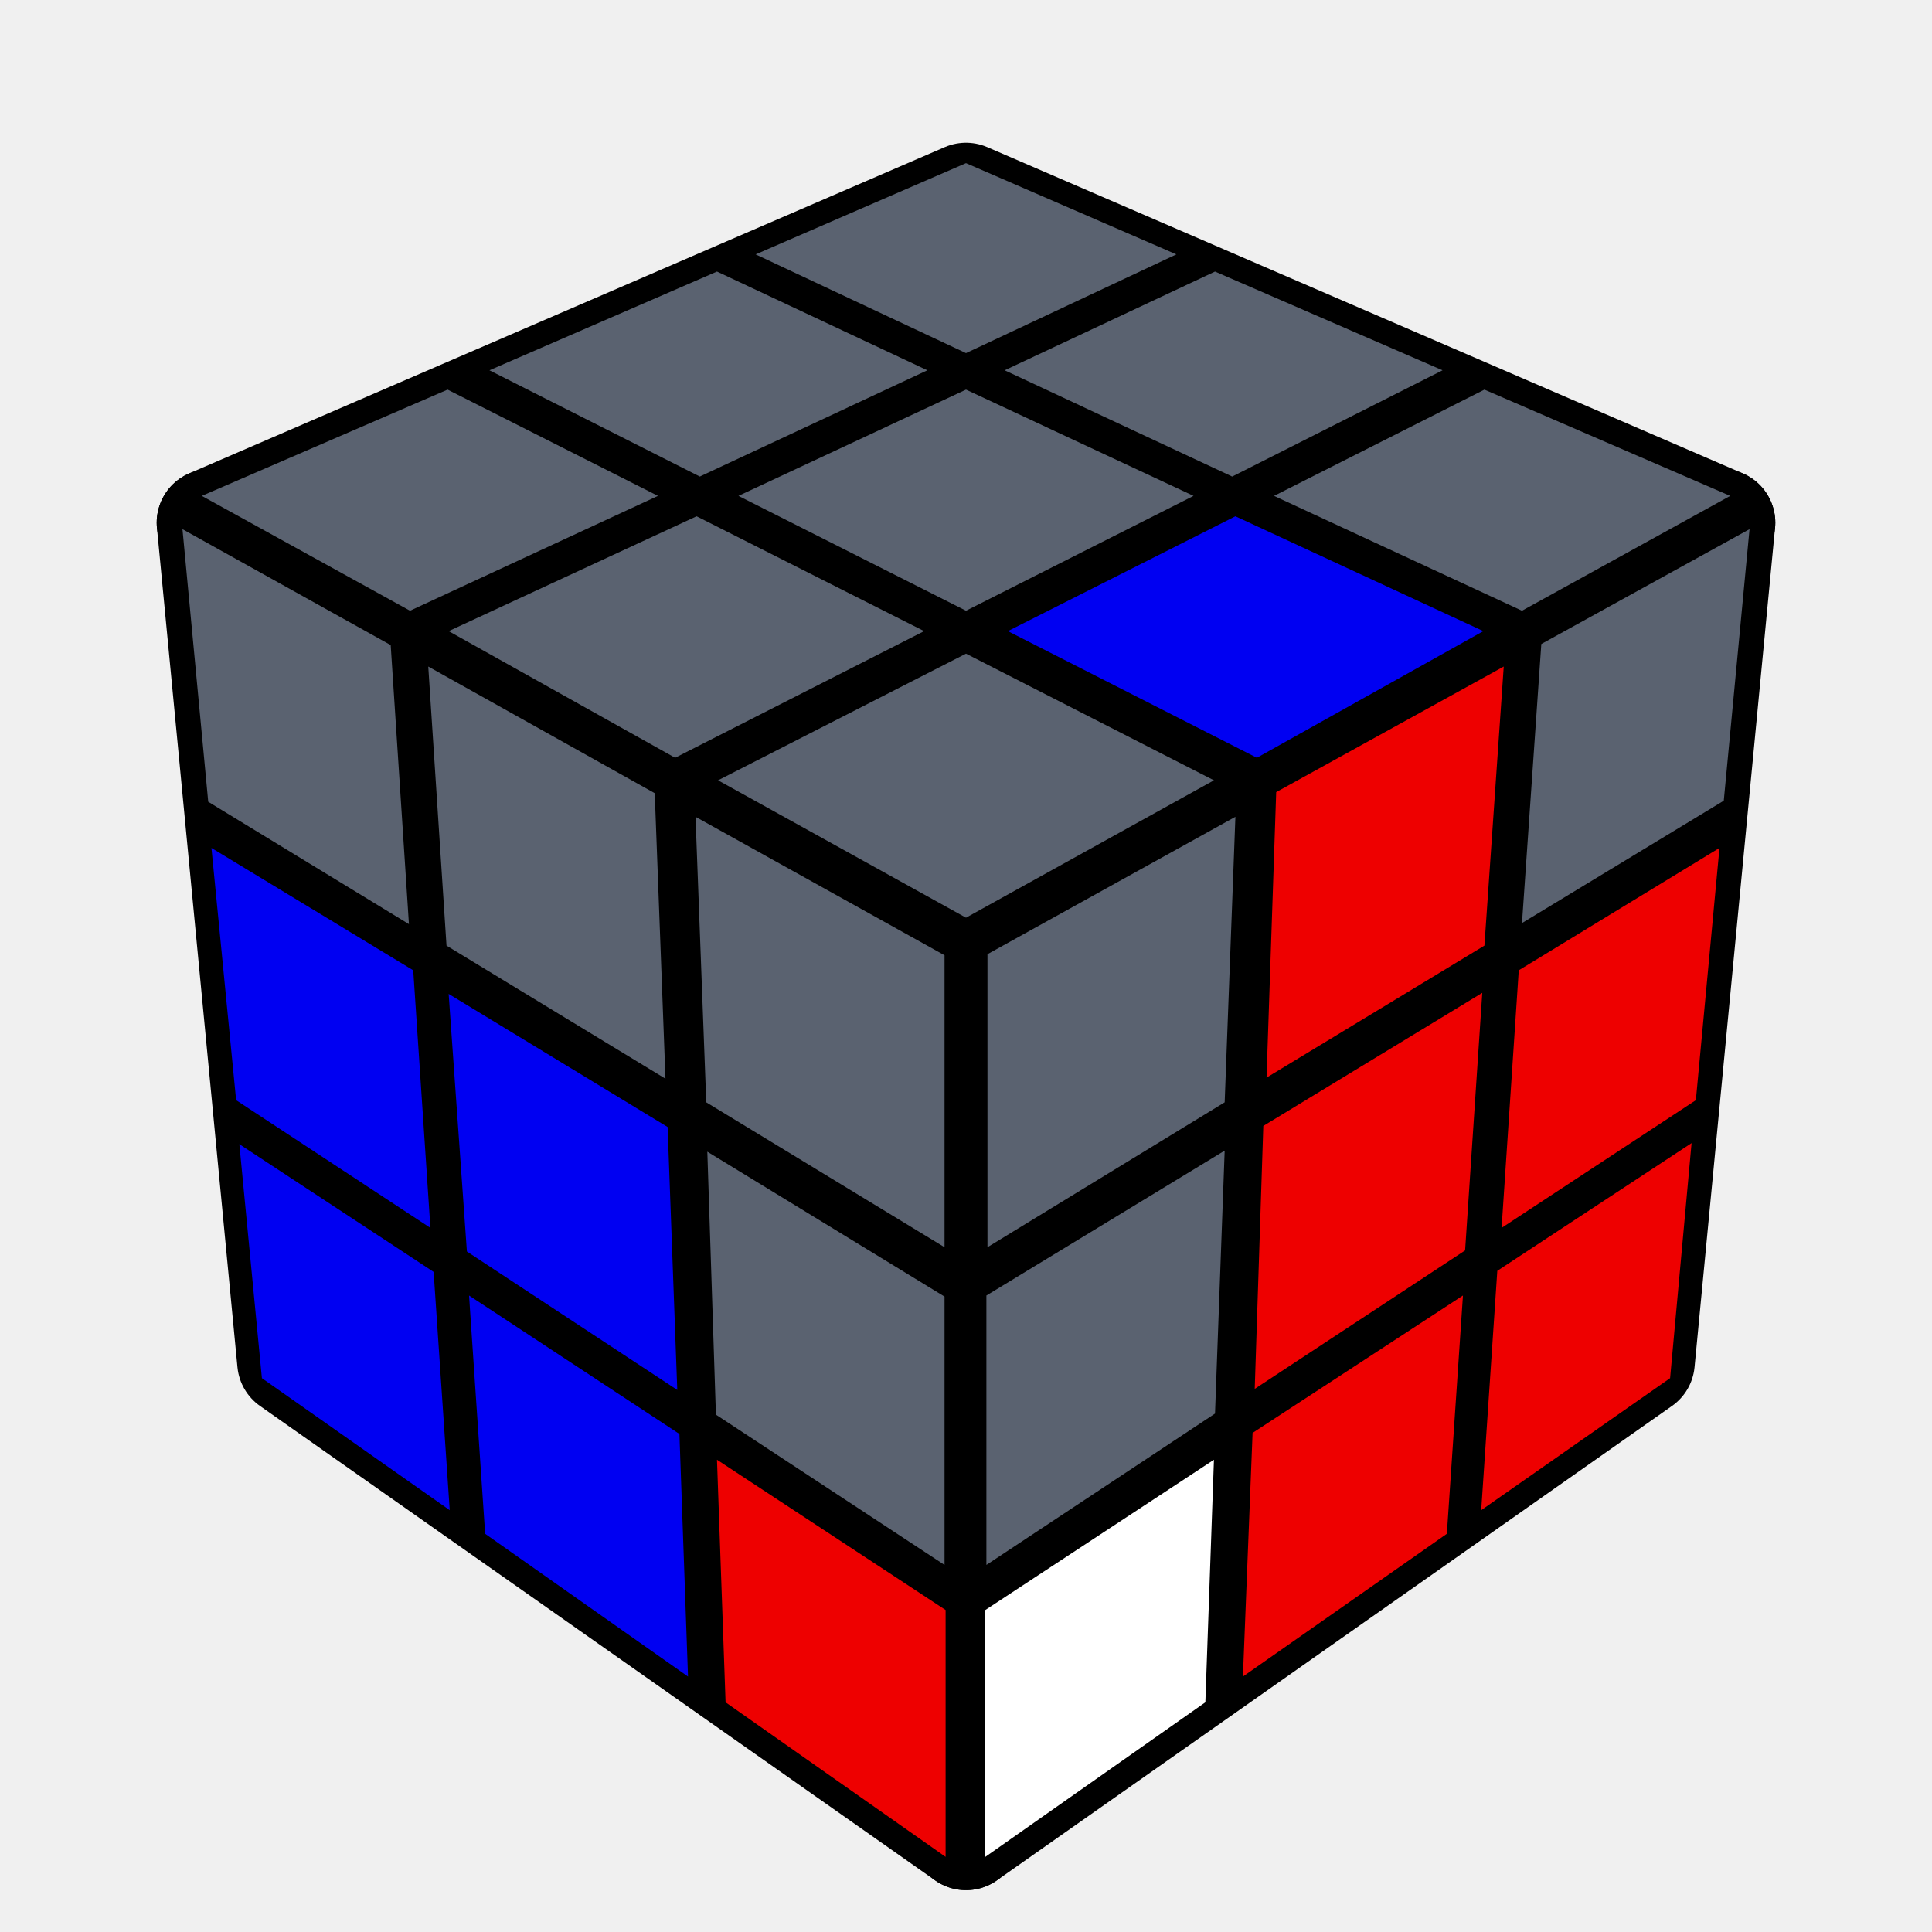
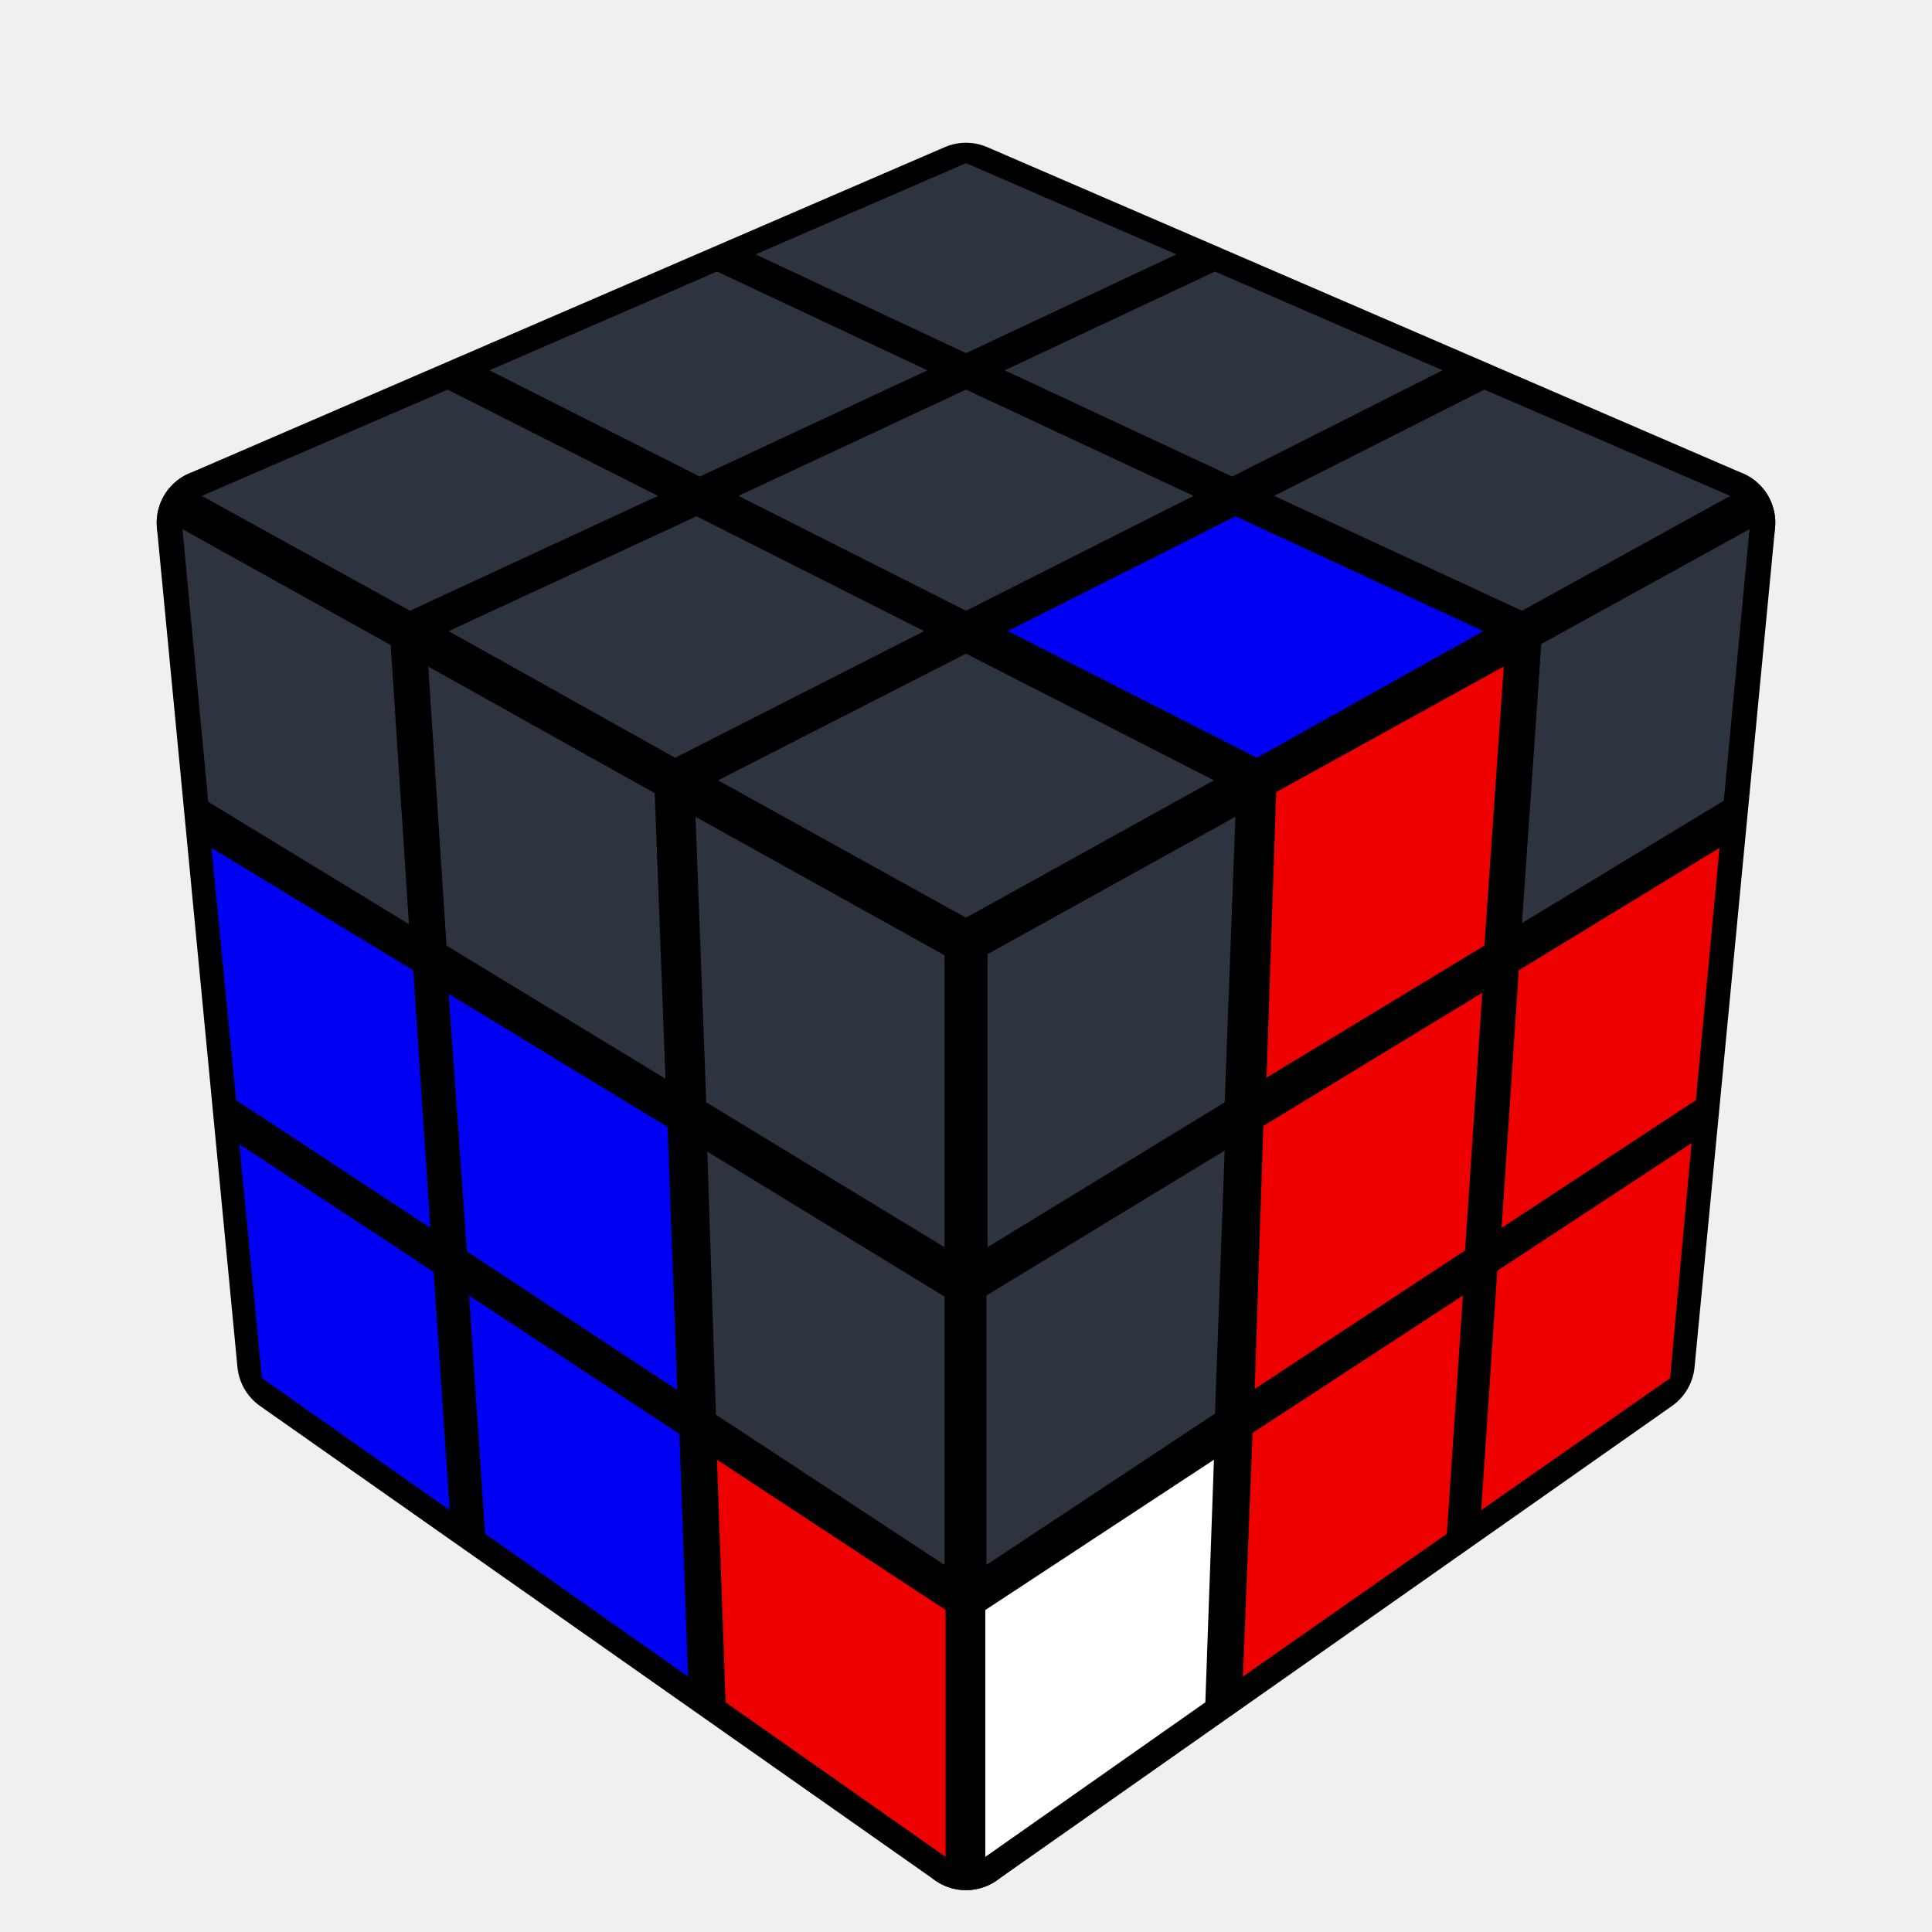
<svg xmlns="http://www.w3.org/2000/svg" version="1.1" width="180" height="180" viewBox="-0.9 -0.9 1.8 1.8">
  <g style="stroke-width:0.1;stroke-linejoin:round;opacity:1">
    <polygon fill="#000000" stroke="#000000" points="-4.9165444344952E-17,-0.717 0.704,-0.413 6.3108540577985E-17,-0.022 -0.704,-0.413" />
    <polygon fill="#000000" stroke="#000000" points="6.3108540577985E-17,-0.022 0.704,-0.413 0.629,0.369 5.5589468959362E-17,0.811" />
    <polygon fill="#000000" stroke="#000000" points="-0.704,-0.413 6.3108540577985E-17,-0.022 5.5589468959362E-17,0.811 -0.629,0.369" />
  </g>
  <g style="opacity:1;stroke-opacity:0.5;stroke-width:0;stroke-linejoin:round">
-     <polygon fill="#5A6270" stroke="#000000" points="-4.9439549272153E-17,-0.748 0.196,-0.663 -1.6979580126642E-17,-0.571 -0.196,-0.663" />
-     <polygon fill="#5A6270" stroke="#000000" points="0.232,-0.647 0.444,-0.555 0.248,-0.456 0.036,-0.555" />
-     <polygon fill="#5A6270" stroke="#000000" points="0.483,-0.537 0.712,-0.438 0.518,-0.331 0.287,-0.438" />
-     <polygon fill="#5A6270" stroke="#000000" points="-0.232,-0.647 -0.036,-0.555 -0.248,-0.456 -0.444,-0.555" />
-     <polygon fill="#5A6270" stroke="#000000" points="-1.1906711768916E-17,-0.537 0.212,-0.438 1.3125827139793E-17,-0.331 -0.212,-0.438" />
+     <polygon fill="#2E3340" stroke="#000000" points="-4.9439549272153E-17,-0.748 0.196,-0.663 -1.6979580126642E-17,-0.571 -0.196,-0.663" />
+     <polygon fill="#2E3340" stroke="#000000" points="0.232,-0.647 0.444,-0.555 0.248,-0.456 0.036,-0.555" />
+     <polygon fill="#2E3340" stroke="#000000" points="0.483,-0.537 0.712,-0.438 0.518,-0.331 0.287,-0.438" />
+     <polygon fill="#2E3340" stroke="#000000" points="-0.232,-0.647 -0.036,-0.555 -0.248,-0.456 -0.444,-0.555" />
+     <polygon fill="#2E3340" stroke="#000000" points="-1.1906711768916E-17,-0.537 0.212,-0.438 1.3125827139793E-17,-0.331 -0.212,-0.438" />
    <polygon fill="#0000F2" stroke="#000000" points="0.251,-0.419 0.482,-0.312 0.271,-0.194 0.039,-0.312" />
-     <polygon fill="#5A6270" stroke="#000000" points="-0.483,-0.537 -0.287,-0.438 -0.518,-0.331 -0.712,-0.438" />
-     <polygon fill="#5A6270" stroke="#000000" points="-0.251,-0.419 -0.039,-0.312 -0.271,-0.194 -0.482,-0.312" />
-     <polygon fill="#5A6270" stroke="#000000" points="1.9219742927126E-17,-0.291 0.231,-0.173 6.3251582941518E-17,-0.045 -0.231,-0.173" />
-     <polygon fill="#5A6270" stroke="#000000" points="0.02,-0.011 0.251,-0.139 0.241,0.127 0.02,0.262" />
+     <polygon fill="#2E3340" stroke="#000000" points="-0.483,-0.537 -0.287,-0.438 -0.518,-0.331 -0.712,-0.438" />
+     <polygon fill="#2E3340" stroke="#000000" points="-0.251,-0.419 -0.039,-0.312 -0.271,-0.194 -0.482,-0.312" />
+     <polygon fill="#2E3340" stroke="#000000" points="1.9219742927126E-17,-0.291 0.231,-0.173 6.3251582941518E-17,-0.045 -0.231,-0.173" />
+     <polygon fill="#2E3340" stroke="#000000" points="0.02,-0.011 0.251,-0.139 0.241,0.127 0.02,0.262" />
    <polygon fill="#EE0000" stroke="#000000" points="0.289,-0.162 0.501,-0.279 0.483,-0.019 0.28,0.104" />
-     <polygon fill="#5A6270" stroke="#000000" points="0.536,-0.3 0.73,-0.407 0.706,-0.154 0.518,-0.04" />
-     <polygon fill="#5A6270" stroke="#000000" points="0.019,0.307 0.241,0.172 0.232,0.417 0.019,0.558" />
+     <polygon fill="#2E3340" stroke="#000000" points="0.536,-0.3 0.73,-0.407 0.706,-0.154 0.518,-0.04" />
+     <polygon fill="#2E3340" stroke="#000000" points="0.019,0.307 0.241,0.172 0.232,0.417 0.019,0.558" />
    <polygon fill="#EE0000" stroke="#000000" points="0.277,0.149 0.481,0.025 0.465,0.265 0.269,0.394" />
    <polygon fill="#EE0000" stroke="#000000" points="0.515,0.004 0.702,-0.11 0.68,0.125 0.499,0.244" />
    <polygon fill="#FFFFFF" stroke="#000000" points="0.018,0.6 0.231,0.46 0.223,0.686 0.018,0.83" />
    <polygon fill="#EE0000" stroke="#000000" points="0.267,0.435 0.463,0.307 0.448,0.529 0.258,0.662" />
    <polygon fill="#EE0000" stroke="#000000" points="0.495,0.284 0.676,0.165 0.656,0.384 0.48,0.507" />
-     <polygon fill="#5A6270" stroke="#000000" points="-0.73,-0.407 -0.536,-0.299 -0.519,-0.039 -0.706,-0.153" />
-     <polygon fill="#5A6270" stroke="#000000" points="-0.501,-0.279 -0.29,-0.161 -0.28,0.105 -0.484,-0.019" />
-     <polygon fill="#5A6270" stroke="#000000" points="-0.252,-0.139 -0.02,-0.01 -0.02,0.262 -0.242,0.127" />
+     <polygon fill="#2E3340" stroke="#000000" points="-0.73,-0.407 -0.536,-0.299 -0.519,-0.039 -0.706,-0.153" />
+     <polygon fill="#2E3340" stroke="#000000" points="-0.501,-0.279 -0.29,-0.161 -0.28,0.105 -0.484,-0.019" />
+     <polygon fill="#2E3340" stroke="#000000" points="-0.252,-0.139 -0.02,-0.01 -0.02,0.262 -0.242,0.127" />
    <polygon fill="#0000F2" stroke="#000000" points="-0.703,-0.11 -0.515,0.004 -0.499,0.244 -0.68,0.125" />
    <polygon fill="#0000F2" stroke="#000000" points="-0.482,0.026 -0.278,0.15 -0.269,0.395 -0.465,0.266" />
-     <polygon fill="#5A6270" stroke="#000000" points="-0.241,0.173 -0.02,0.308 -0.02,0.558 -0.233,0.418" />
+     <polygon fill="#2E3340" stroke="#000000" points="-0.241,0.173 -0.02,0.308 -0.02,0.558 -0.233,0.418" />
    <polygon fill="#0000F2" stroke="#000000" points="-0.677,0.166 -0.496,0.285 -0.481,0.507 -0.656,0.384" />
    <polygon fill="#0000F2" stroke="#000000" points="-0.463,0.307 -0.267,0.436 -0.259,0.662 -0.448,0.529" />
    <polygon fill="#EE0000" stroke="#000000" points="-0.232,0.46 -0.019,0.6 -0.019,0.83 -0.224,0.686" />
  </g>
</svg>
